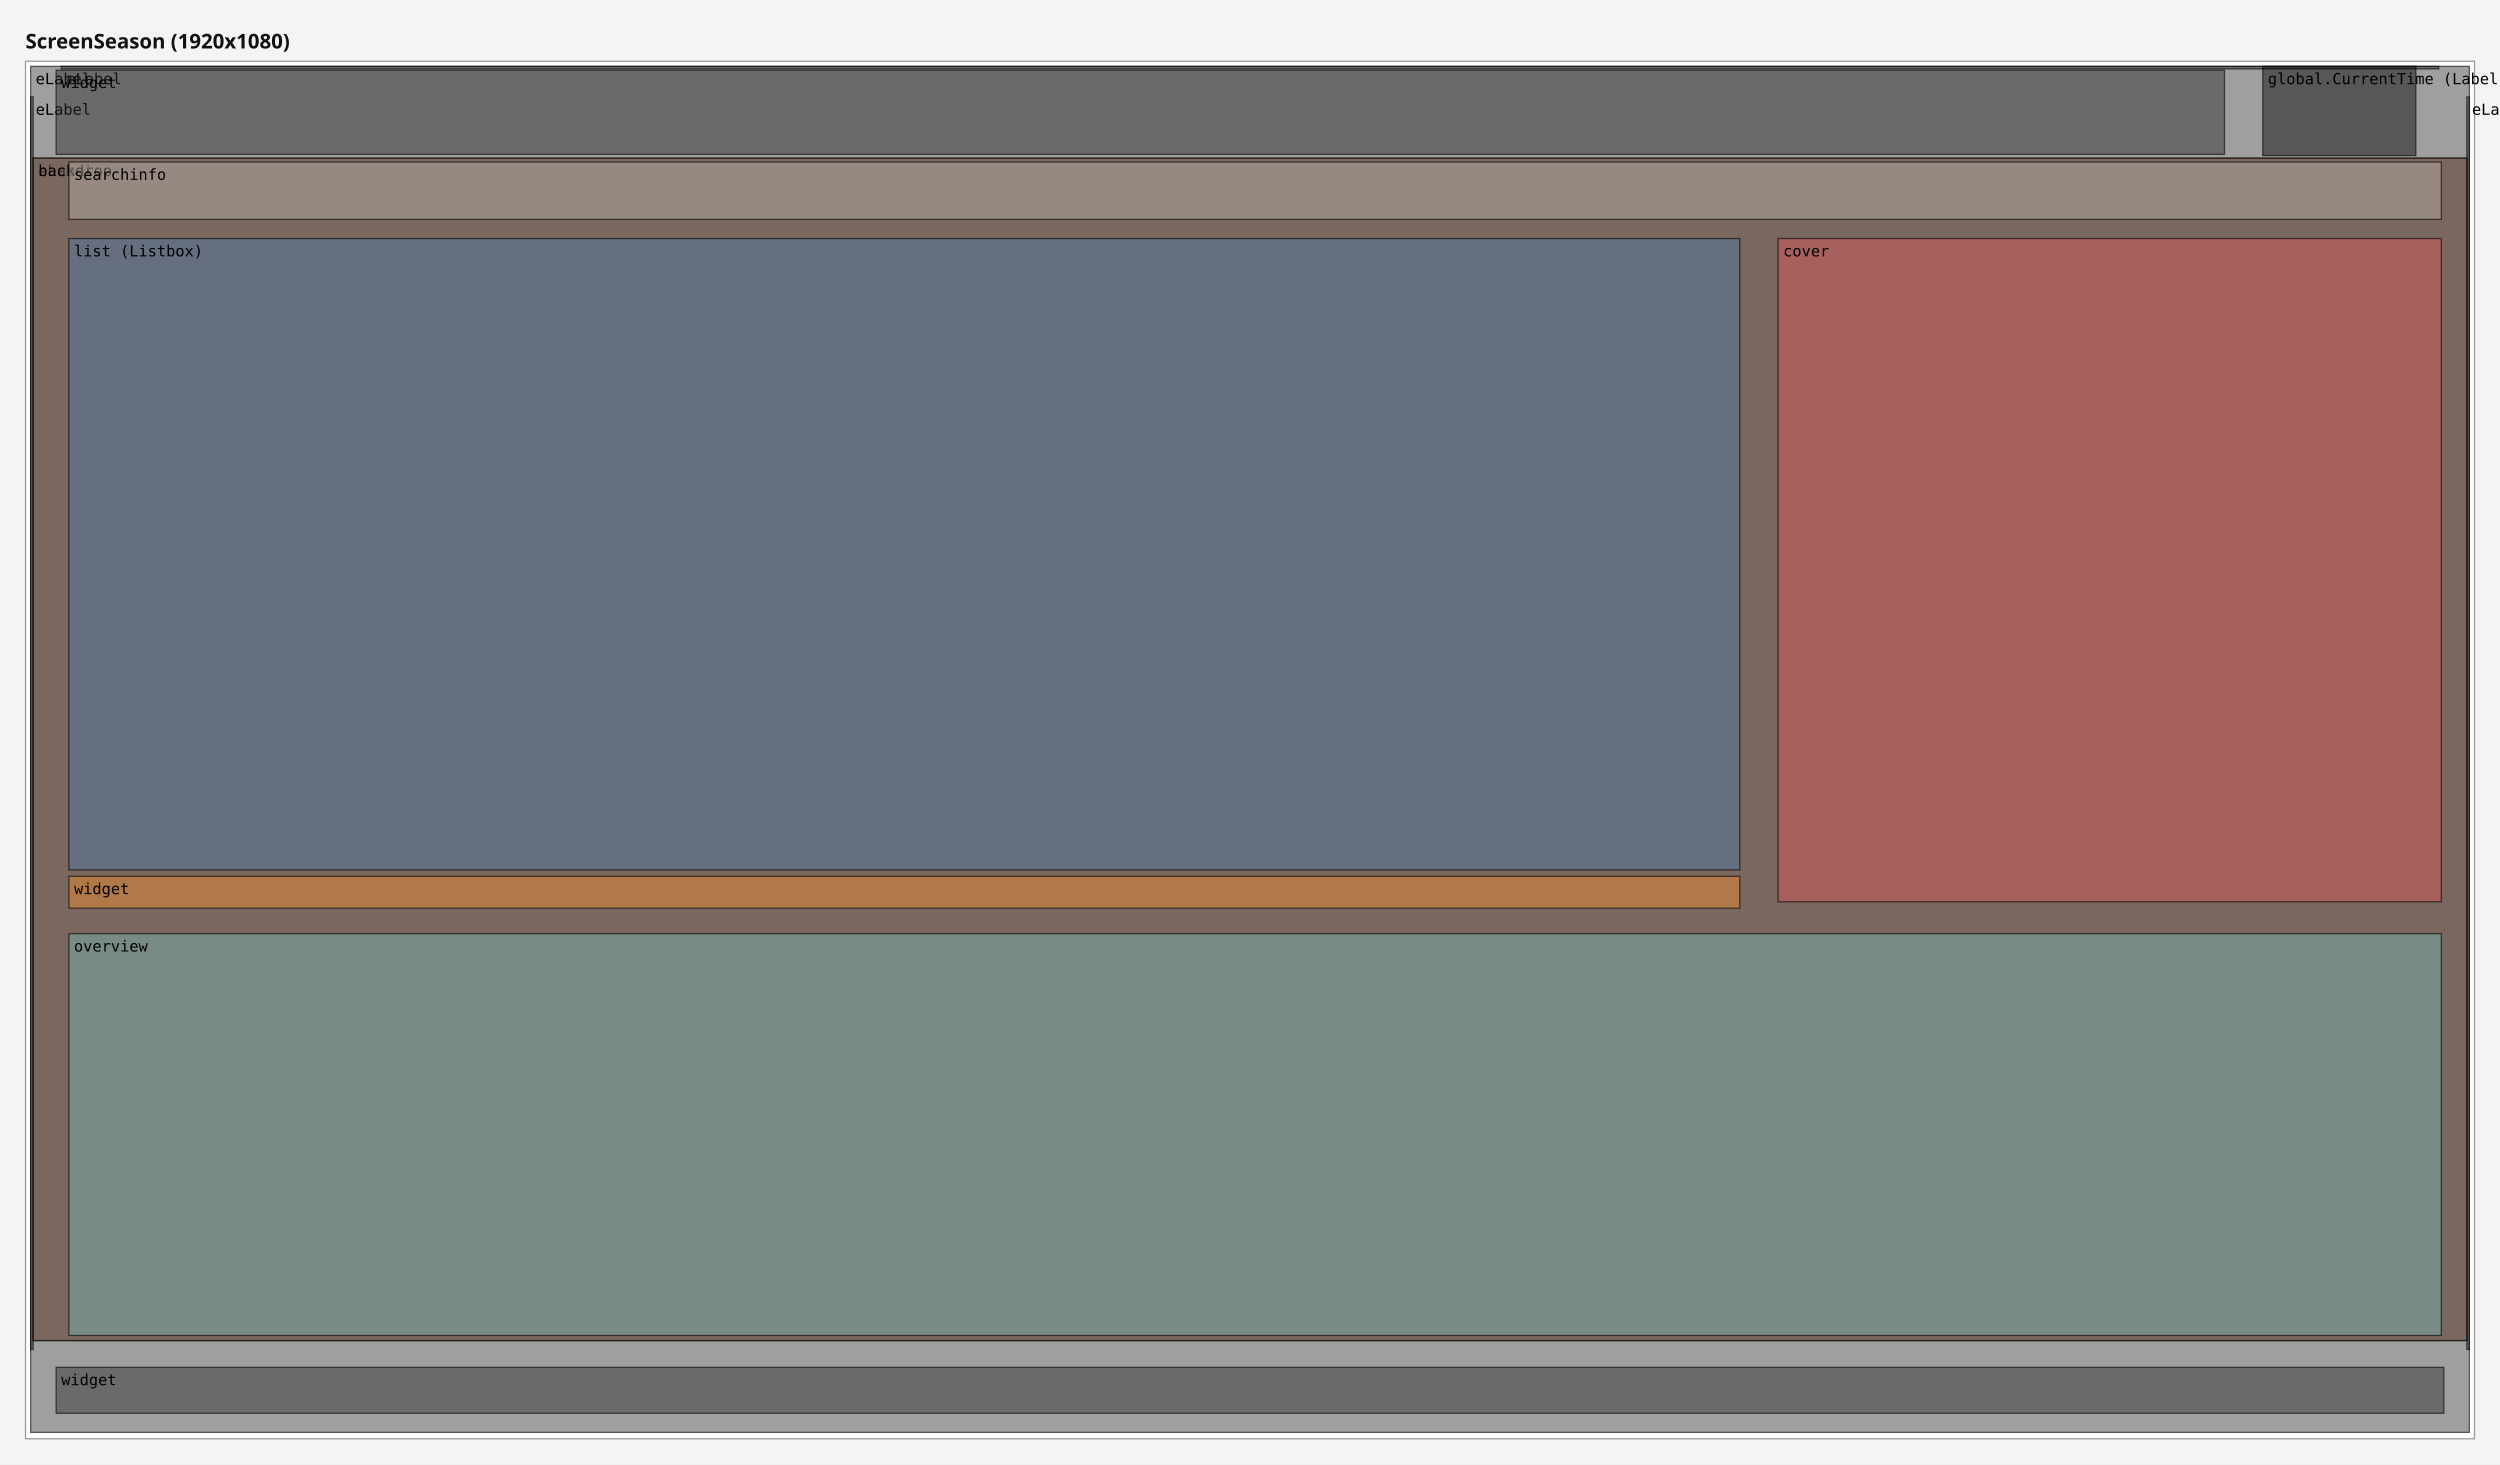
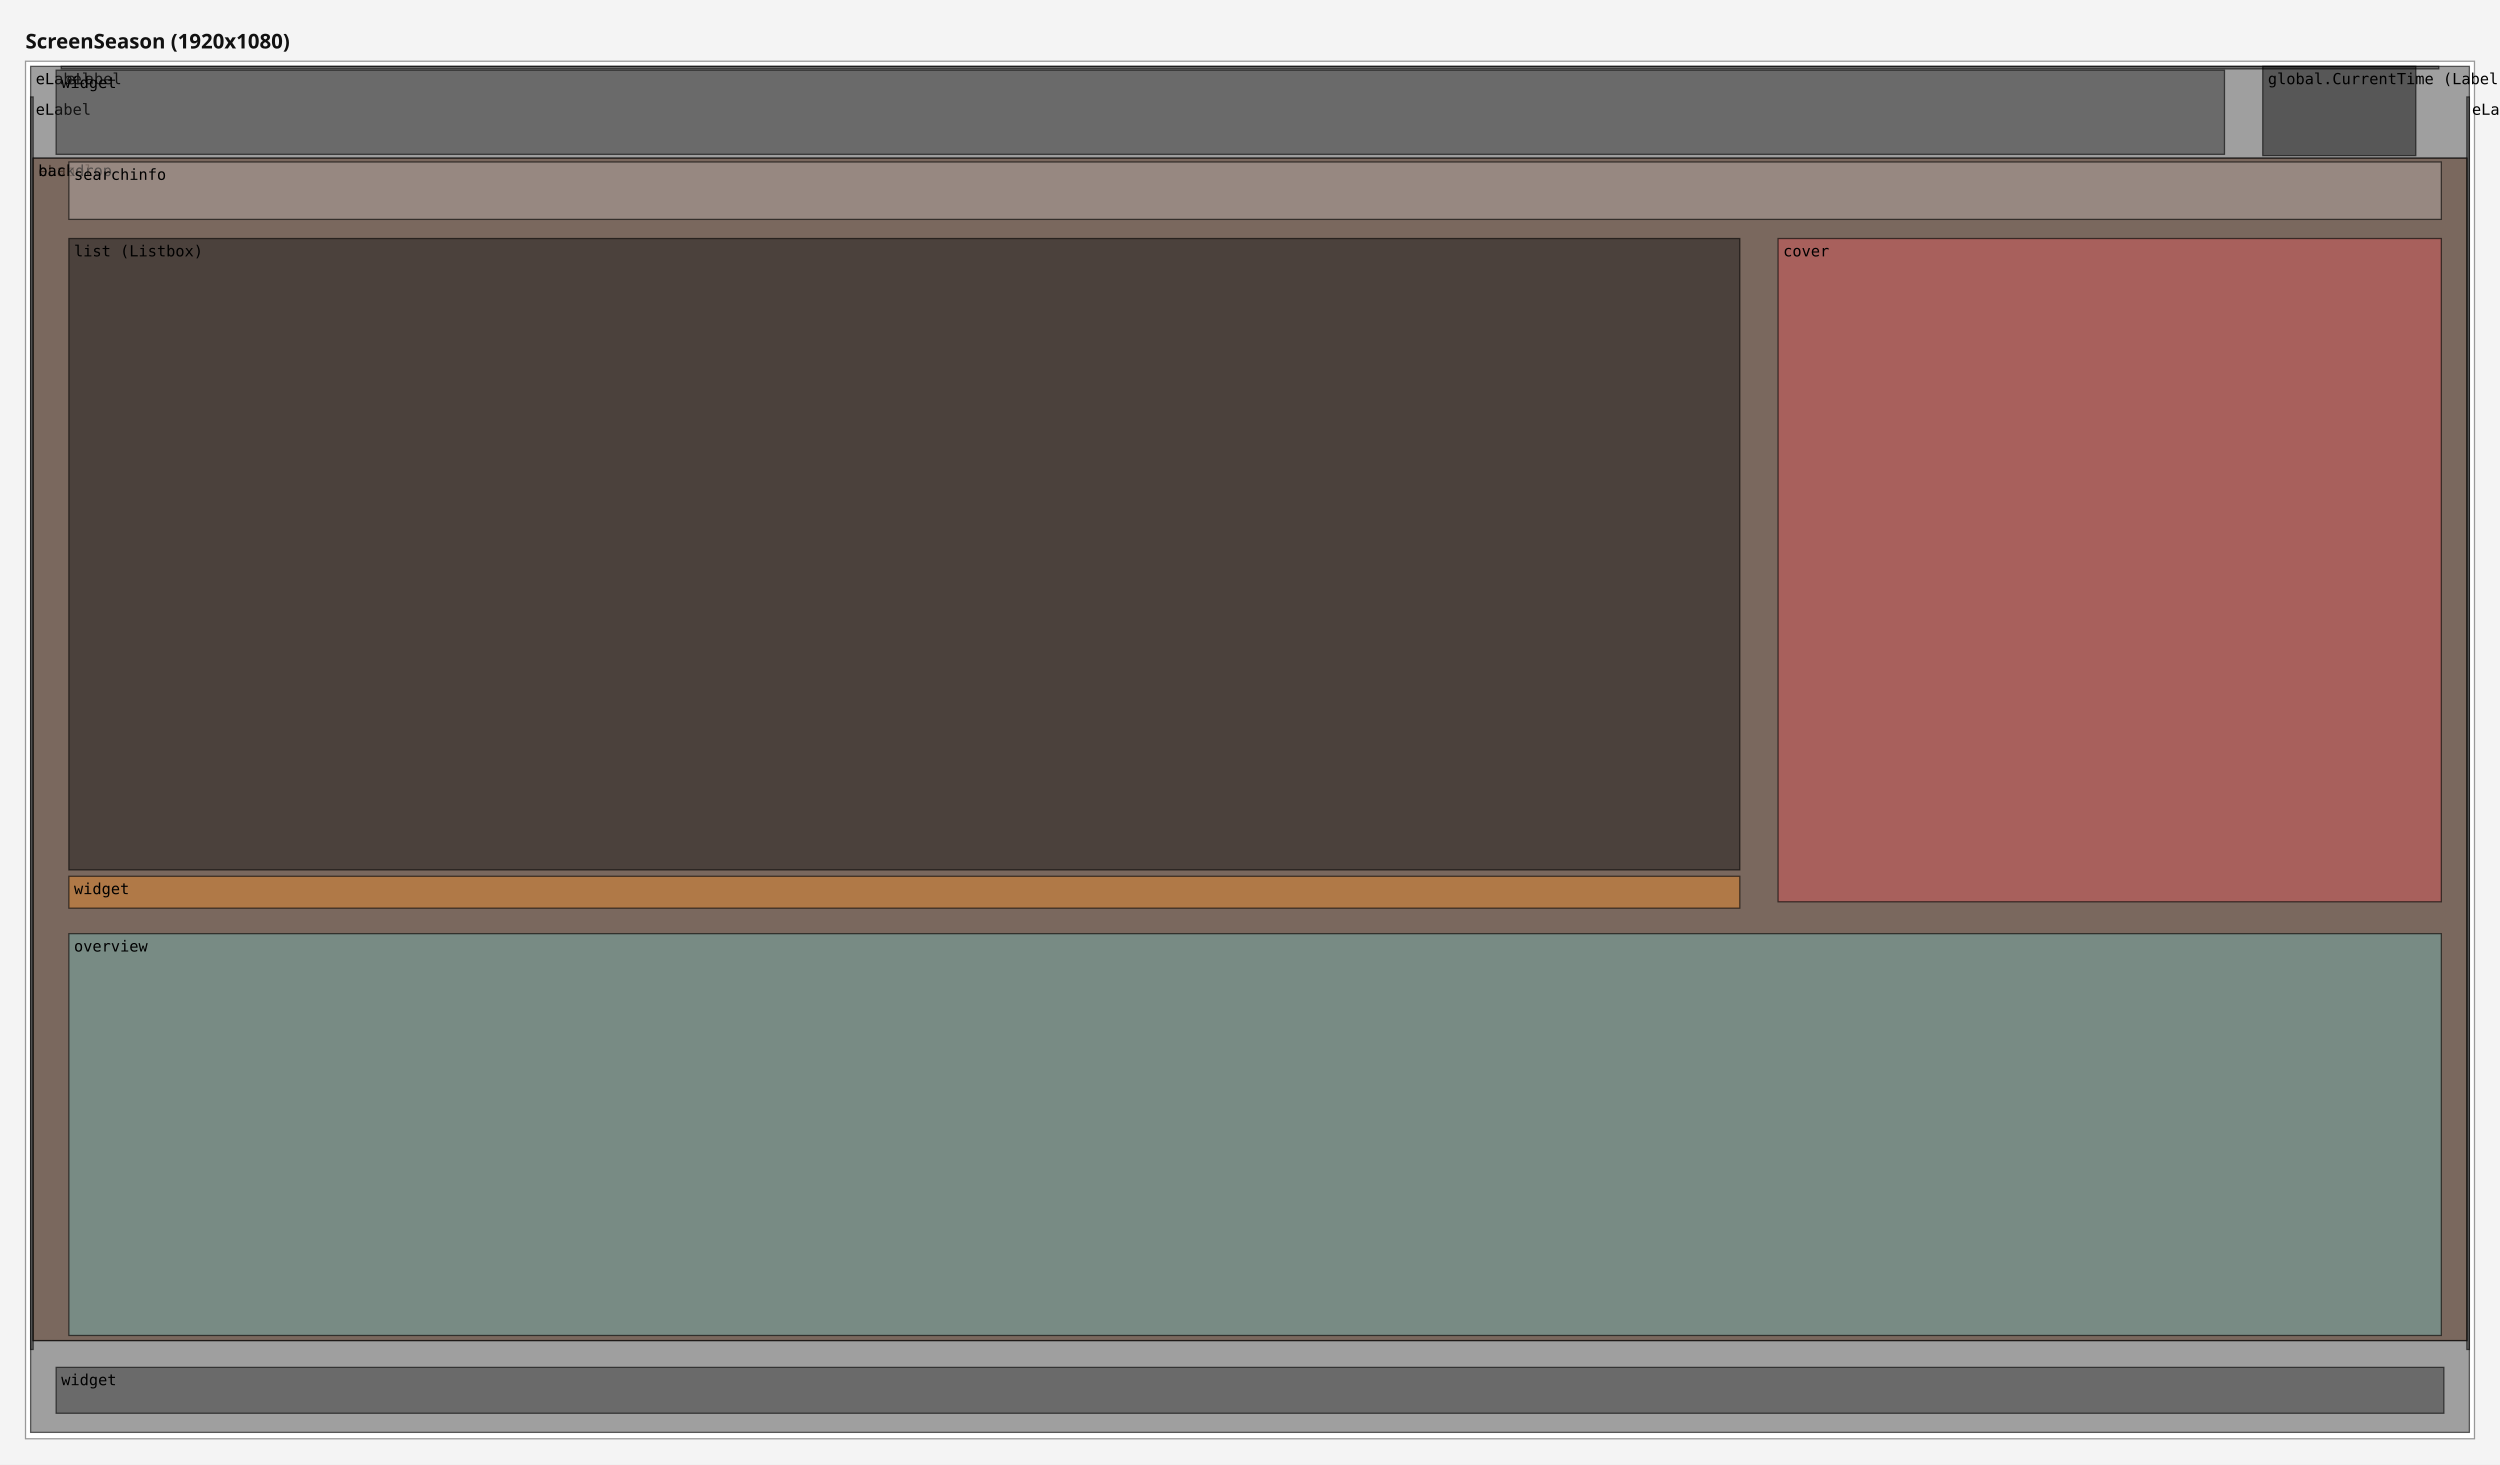
<svg xmlns="http://www.w3.org/2000/svg" width="1960" height="1148" viewBox="0 0 1960 1148">
  <rect x="0" y="0" width="1960" height="1148" fill="#f4f4f4" />
  <text x="20" y="38" font-family="sans-serif" font-size="16" font-weight="bold" fill="#111111">ScreenSeason (1920x1080)</text>
  <g data-screen="0" transform="translate(20,48)">
    <rect x="0" y="0" width="1920" height="1080" fill="#ffffff" stroke="#999999" stroke-width="1" />
    <g>
      <rect data-ref="0:0" x="4" y="4" width="1912" height="1071" fill="#2c2c2c" fill-opacity="0.45" stroke="#000000" stroke-opacity="0.6" stroke-width="1" />
      <text x="8" y="18" font-family="monospace" font-size="12" fill="#000000">eLabel</text>
    </g>
    <g>
      <rect data-ref="0:1" x="6" y="76" width="1908" height="927" fill="#121212" fill-opacity="0.45" stroke="#000000" stroke-opacity="0.6" stroke-width="1" />
      <text x="10" y="90" font-family="monospace" font-size="12" fill="#000000">eLabel</text>
    </g>
    <g>
      <rect data-ref="0:2" x="28" y="4" width="1864" height="2" fill="#2c2c2c" fill-opacity="0.45" stroke="#000000" stroke-opacity="0.6" stroke-width="1" />
      <text x="32" y="18" font-family="monospace" font-size="12" fill="#000000">eLabel</text>
    </g>
    <g>
      <rect data-ref="0:3" x="4" y="28" width="2" height="982" fill="#2c2c2c" fill-opacity="0.45" stroke="#000000" stroke-opacity="0.6" stroke-width="1" />
      <text x="8" y="42" font-family="monospace" font-size="12" fill="#000000">eLabel</text>
    </g>
    <g>
      <rect data-ref="0:4" x="1914" y="28" width="2" height="982" fill="#2c2c2c" fill-opacity="0.45" stroke="#000000" stroke-opacity="0.6" stroke-width="1" />
      <text x="1918" y="42" font-family="monospace" font-size="12" fill="#000000">eLabel</text>
    </g>
    <g>
      <rect data-ref="0:8" x="6" y="76" width="1908" height="927" fill="#9c755f" fill-opacity="0.45" stroke="#000000" stroke-opacity="0.6" stroke-width="1" />
      <text x="10" y="90" font-family="monospace" font-size="12" fill="#000000">backdrop</text>
    </g>
    <g>
      <rect data-ref="0:5" x="24" y="7" width="1700" height="66" fill="#2c2c2c" fill-opacity="0.45" stroke="#000000" stroke-opacity="0.6" stroke-width="1" />
      <text x="28" y="21" font-family="monospace" font-size="12" fill="#000000">widget</text>
    </g>
    <g>
      <rect data-ref="0:9" x="34" y="79" width="1860" height="45" fill="#bab0ac" fill-opacity="0.45" stroke="#000000" stroke-opacity="0.6" stroke-width="1" />
      <text x="38" y="93" font-family="monospace" font-size="12" fill="#000000">searchinfo</text>
    </g>
    <g>
-       <rect data-ref="0:10" x="34" y="139" width="1310" height="495" fill="#4e79a7" fill-opacity="0.45" stroke="#000000" stroke-opacity="0.6" stroke-width="1" />
+       <rect data-ref="0:10" x="34" y="139" width="1310" height="495" fill="#121212" fill-opacity="0.45" stroke="#000000" stroke-opacity="0.6" stroke-width="1" />
      <text x="38" y="153" font-family="monospace" font-size="12" fill="#000000">list (Listbox)</text>
    </g>
    <g>
      <rect data-ref="0:11" x="34" y="639" width="1310" height="25" fill="#f28e2b" fill-opacity="0.45" stroke="#000000" stroke-opacity="0.6" stroke-width="1" />
      <text x="38" y="653" font-family="monospace" font-size="12" fill="#000000">widget</text>
    </g>
    <g>
      <rect data-ref="0:12" x="1374" y="139" width="520" height="520" fill="#e15759" fill-opacity="0.45" stroke="#000000" stroke-opacity="0.6" stroke-width="1" />
      <text x="1378" y="153" font-family="monospace" font-size="12" fill="#000000">cover</text>
    </g>
    <g>
      <rect data-ref="0:13" x="34" y="684" width="1860" height="315" fill="#76b7b2" fill-opacity="0.45" stroke="#000000" stroke-opacity="0.6" stroke-width="1" />
      <text x="38" y="698" font-family="monospace" font-size="12" fill="#000000">overview</text>
    </g>
    <g>
      <rect data-ref="0:7" x="24" y="1024" width="1872" height="36" fill="#2c2c2c" fill-opacity="0.45" stroke="#000000" stroke-opacity="0.6" stroke-width="1" />
      <text x="28" y="1038" font-family="monospace" font-size="12" fill="#000000">widget</text>
    </g>
    <g>
      <rect data-ref="0:6" x="1754" y="4" width="120" height="70" fill="#000000" fill-opacity="0.45" stroke="#000000" stroke-opacity="0.6" stroke-width="1" />
      <text x="1758" y="18" font-family="monospace" font-size="12" fill="#000000">global.CurrentTime (Label)</text>
    </g>
  </g>
</svg>
